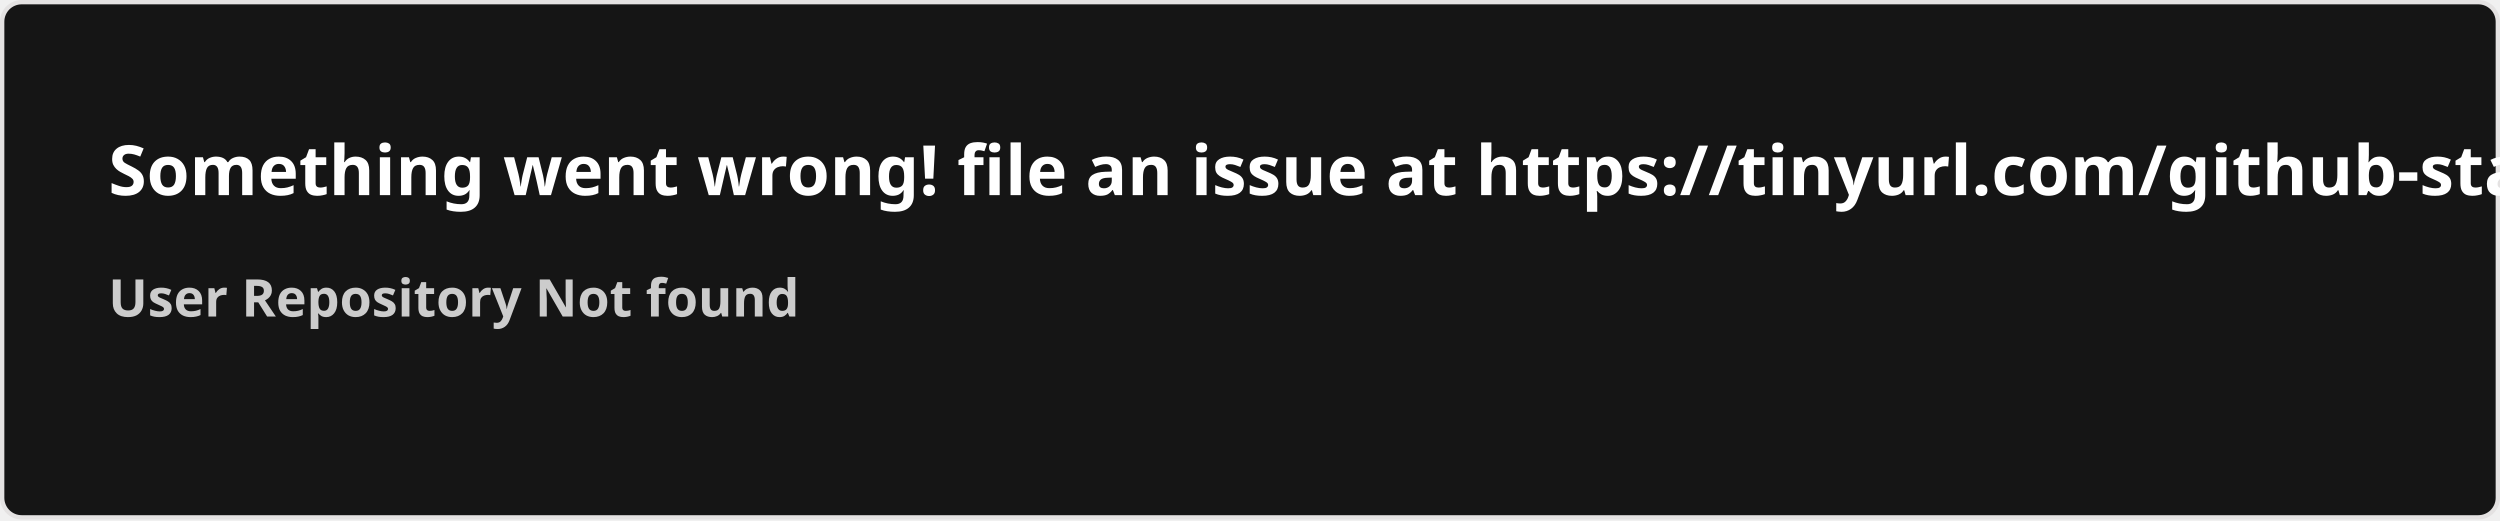
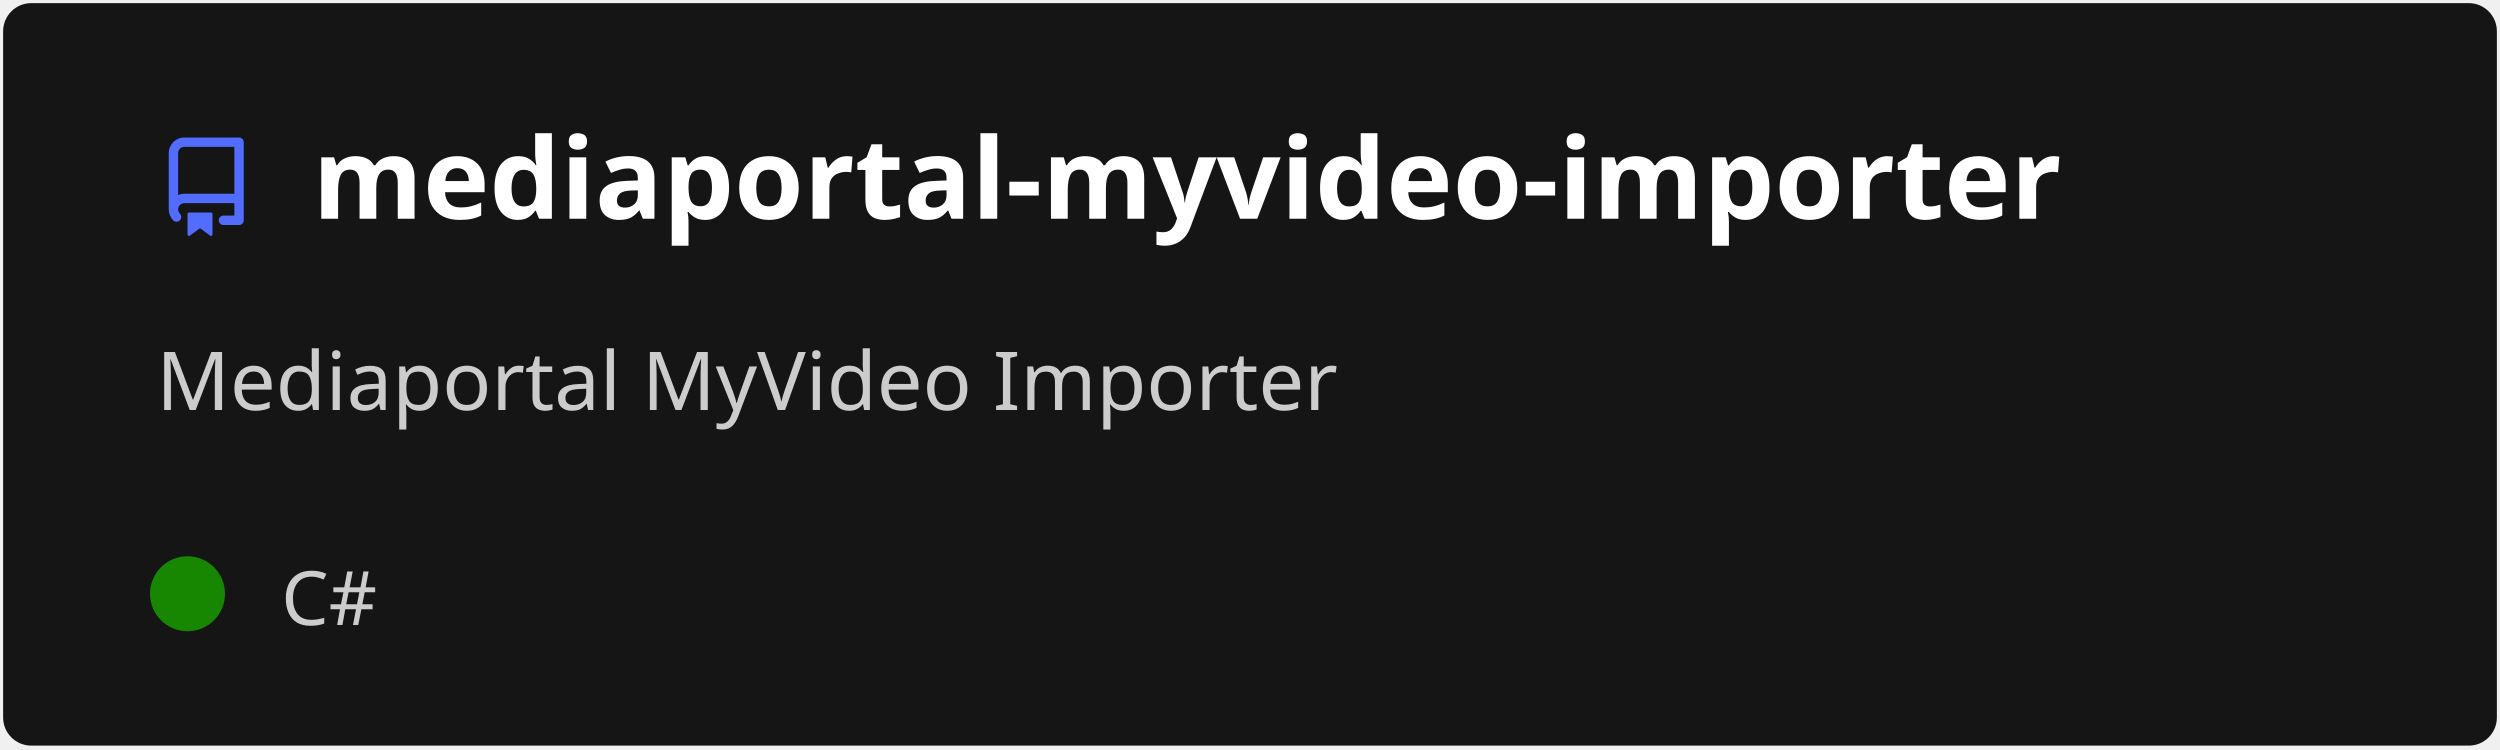
- <svg xmlns="http://www.w3.org/2000/svg" width="576.5" height="120" viewBox="0 0 576.5 120" fill="#151515">
+ <svg xmlns="http://www.w3.org/2000/svg" width="400" height="120" viewBox="0 0 400 120" fill="none" role="img" aria-labelledby="descId">
  <style>
-     .text { font: 600 16px 'Segoe UI', Ubuntu, Sans-Serif; fill: #fff }
-     .small { font: 600 12px 'Segoe UI', Ubuntu, Sans-Serif; fill: #ccc }
-     .gray { fill: #858585 }
-     </style>
-   <rect x="0.5" y="0.5" width="575.5" height="99%" rx="4.5" fill="#151515" stroke="#e4e2e2" />
-   <text x="25" y="45" class="text">Something went wrong! file an issue at https://tinyurl.com/github-stats</text>
-   <text data-testid="message" x="25" y="55" class="text small">
-     <tspan x="25" dy="18">User Repository Not found</tspan>
-     <tspan x="25" dy="18" class="gray" />
-   </text>
+           .header {
+             font: 600 18px 'Segoe UI', Ubuntu, Sans-Serif;
+             fill: #fff;
+             animation: fadeInAnimation 0.8s ease-in-out forwards;
+           }
+           @supports(-moz-appearance: auto) {
+             /* Selector detects Firefox */
+             .header { font-size: 15.5px; }
+           }
+           
+     .description {
+       font: 400 13px 'Segoe UI', Ubuntu, Sans-Serif;fill: #ccc;
+       
+     }
+     .gray { font: 400 12px 'Segoe UI', Ubuntu, Sans-Serif; fill: #ccc }
+     .badge { font: 600 11px 'Segoe UI', Ubuntu, Sans-Serif; }
+     .badge rect { opacity: 0.2 }
+ 
+     .stat { font: 400 12px 'Segoe UI', Ubuntu, Sans-Serif; fill: #ccc }
+     .stagger {
+       opacity: 0;
+       animation: fadeInAnimation 0.3s ease-in-out forwards;
+     }
+     .not_bold { font-weight: 400 }
+     .bold { font-weight: 700 }
+     .icon {
+       fill: #526cfe;
+       display: block;
+     }
+   
+ 
+           
+       /* Animations */
+       @keyframes scaleInAnimation {
+         from {
+           transform: translate(-5px, 5px) scale(0);
+         }
+         to {
+           transform: translate(-5px, 5px) scale(1);
+         }
+       }
+       @keyframes fadeInAnimation {
+         from {
+           opacity: 0;
+         }
+         to {
+           opacity: 1;
+         }
+       }
+     
+           * { animation-duration: 0s !important; animation-delay: 0s !important; }
+         </style>
+   <rect data-testid="card-bg" x="0.5" y="0.5" rx="4.5" height="99%" stroke="#e4e2e2" width="399" fill="#151515" stroke-opacity="0" />
+   <g data-testid="card-title" transform="translate(25, 35)">
+     <g transform="translate(0, 0)">
+       <svg class="icon" x="0" y="-13" viewBox="0 0 16 16" version="1.1" width="16" height="16">
+         <path fill-rule="evenodd" d="M2 2.5A2.5 2.5 0 014.5 0h8.75a.75.75 0 01.75.75v12.5a.75.75 0 01-.75.75h-2.5a.75.75 0 110-1.5h1.75v-2h-8a1 1 0 00-.714 1.7.75.75 0 01-1.072 1.05A2.495 2.495 0 012 11.5v-9zm10.5-1V9h-8c-.356 0-.694.074-1 .208V2.5a1 1 0 011-1h8zM5 12.25v3.25a.25.25 0 00.4.2l1.45-1.087a.25.25 0 01.3 0L8.6 15.7a.25.25 0 00.4-.2v-3.25a.25.25 0 00-.25-.25h-3.5a.25.25 0 00-.25.25z" />
+       </svg>
+     </g>
+     <g transform="translate(25, 0)">
+       <text x="0" y="0" class="header" data-testid="header">mediaportal-myvideo-importer</text>
+     </g>
+   </g>
+   <g data-testid="main-card-body" transform="translate(0, 55)">
+     <text class="description" x="25" y="-5">
+       <tspan dy="1.2em" x="25">Mediaportal MyVideo Importer</tspan>
+     </text>
+     <g transform="translate(30, 45)">
+       <g transform="translate(0, 0)">
+         <g data-testid="primary-lang">
+           <circle data-testid="lang-color" cx="0" cy="-5" r="6" fill="#178600" />
+           <text data-testid="lang-name" class="gray" x="15">C#</text>
+         </g>
+       </g>
+     </g>
+     <svg x="0" y="0">
+       <g transform="translate(-3, 68)">
+       
+     </g>
+     </svg>
+   </g>
</svg>
